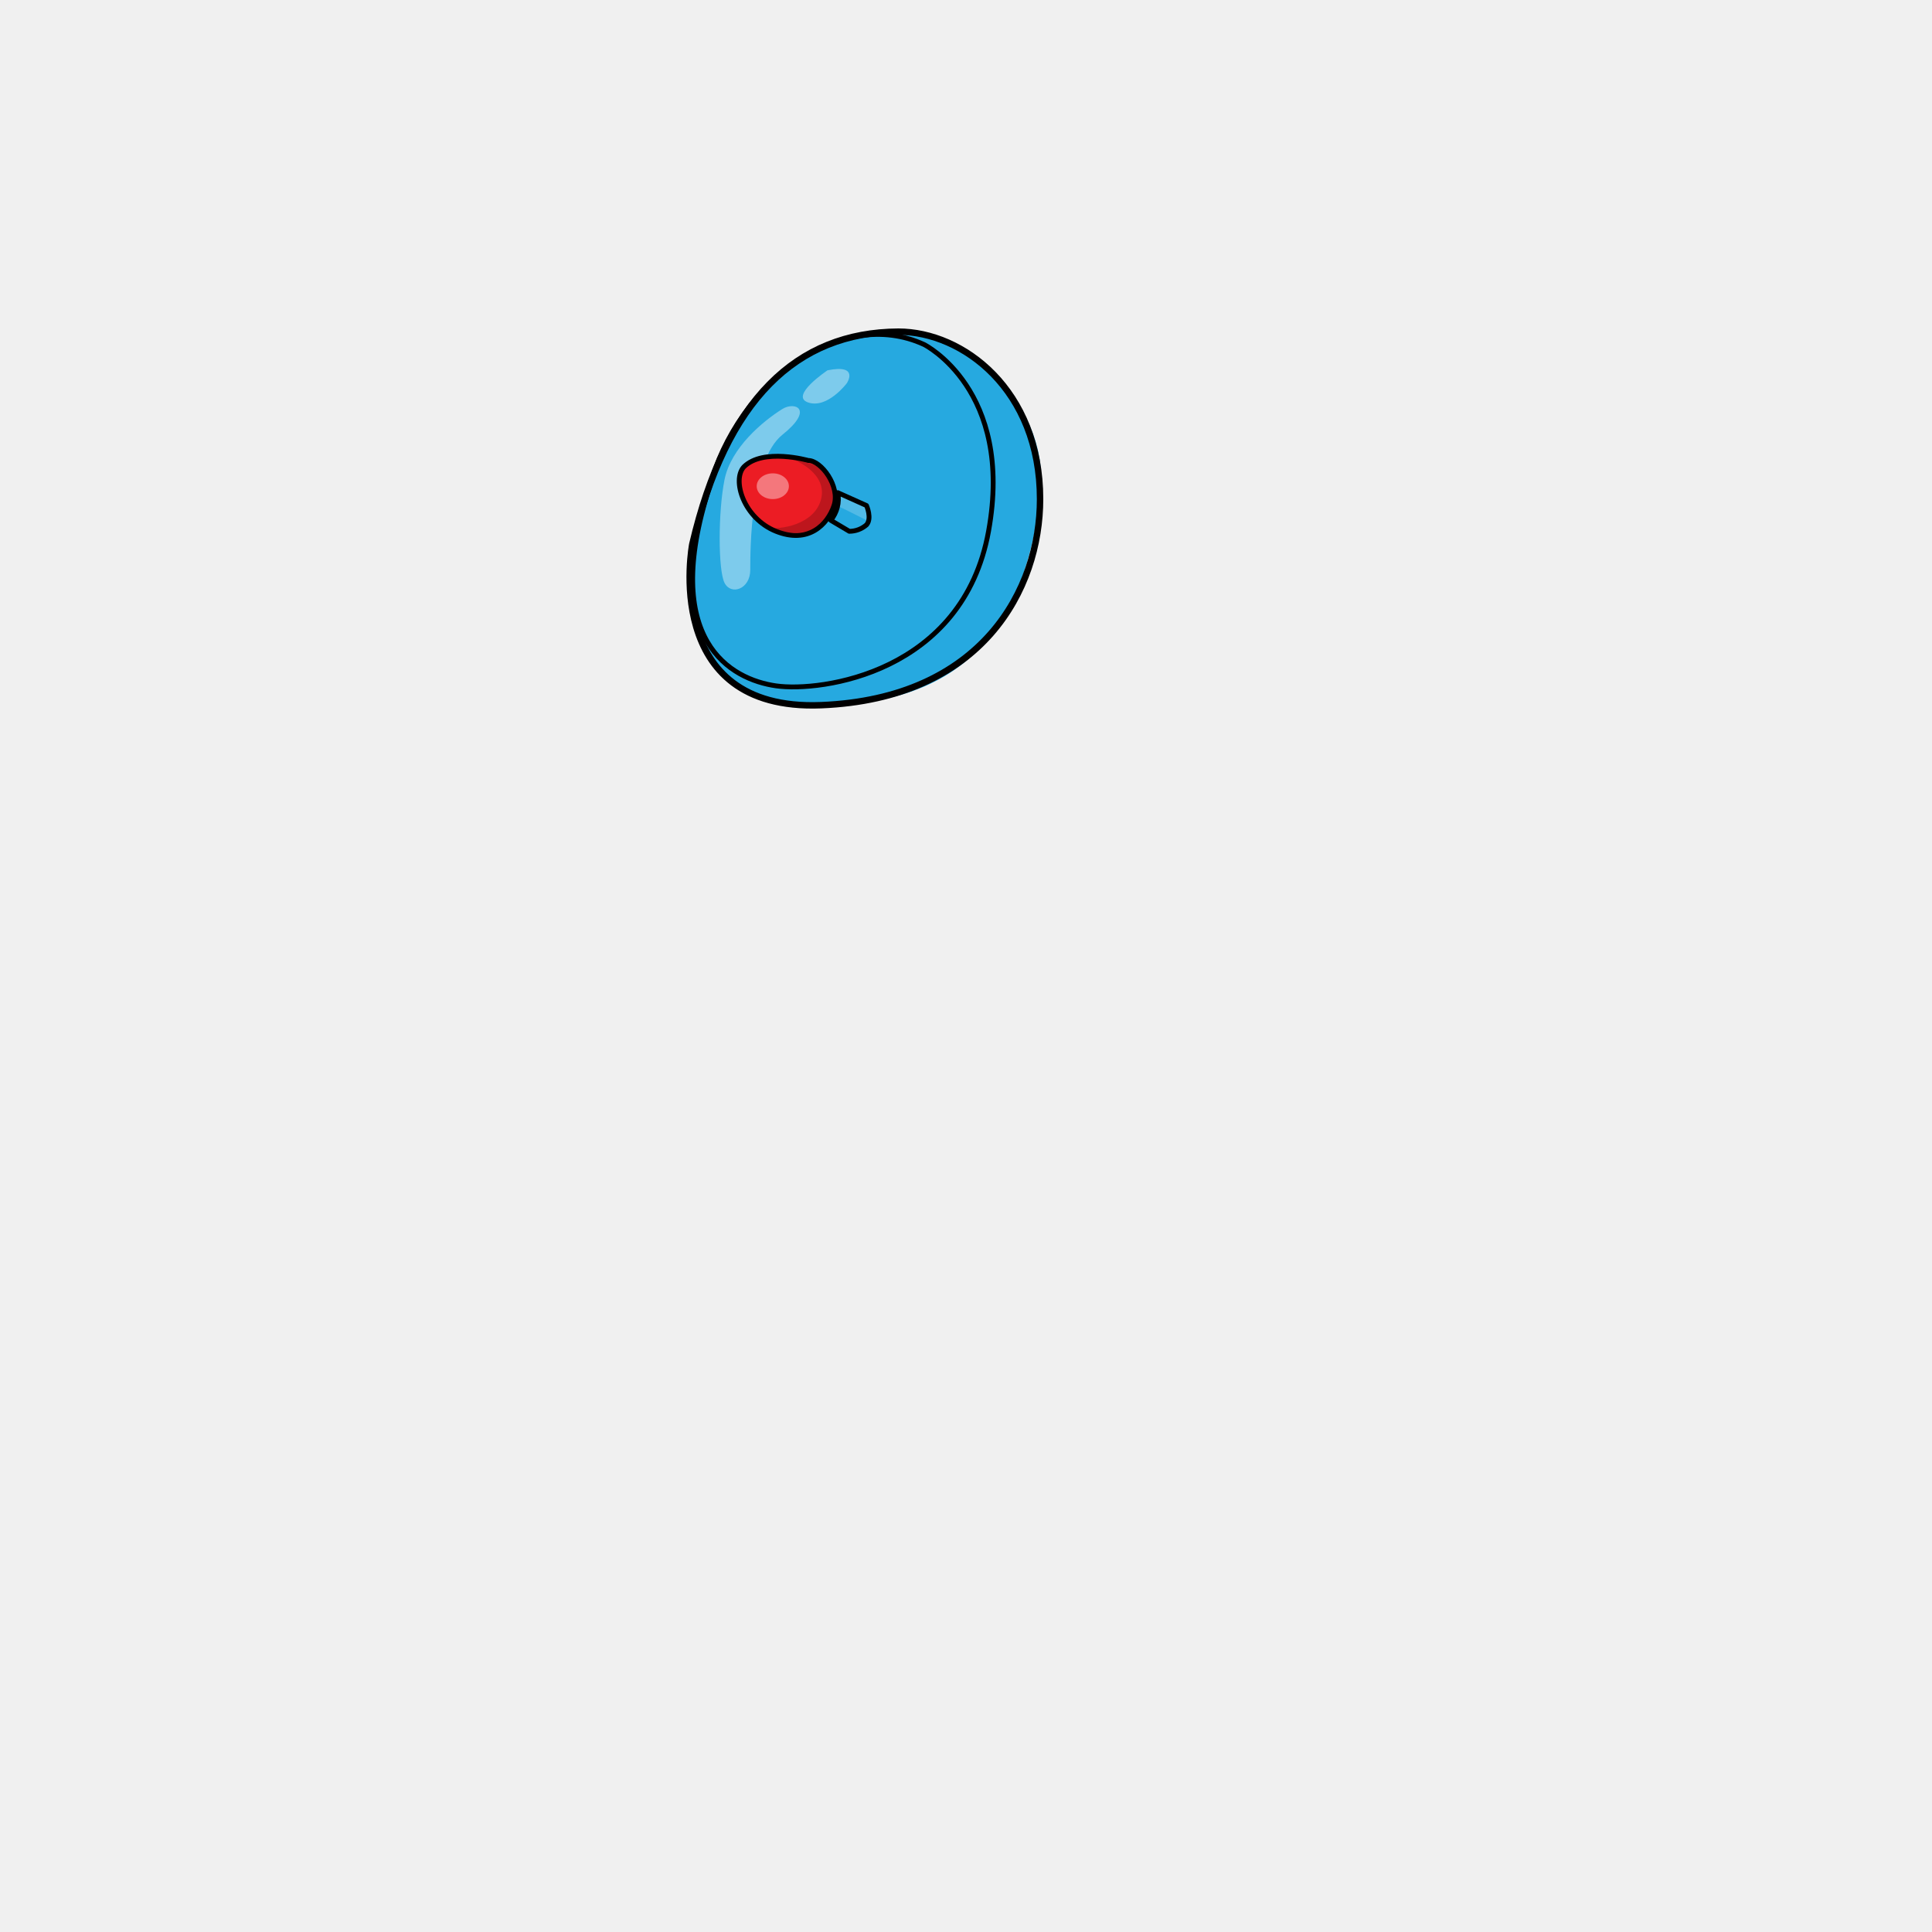
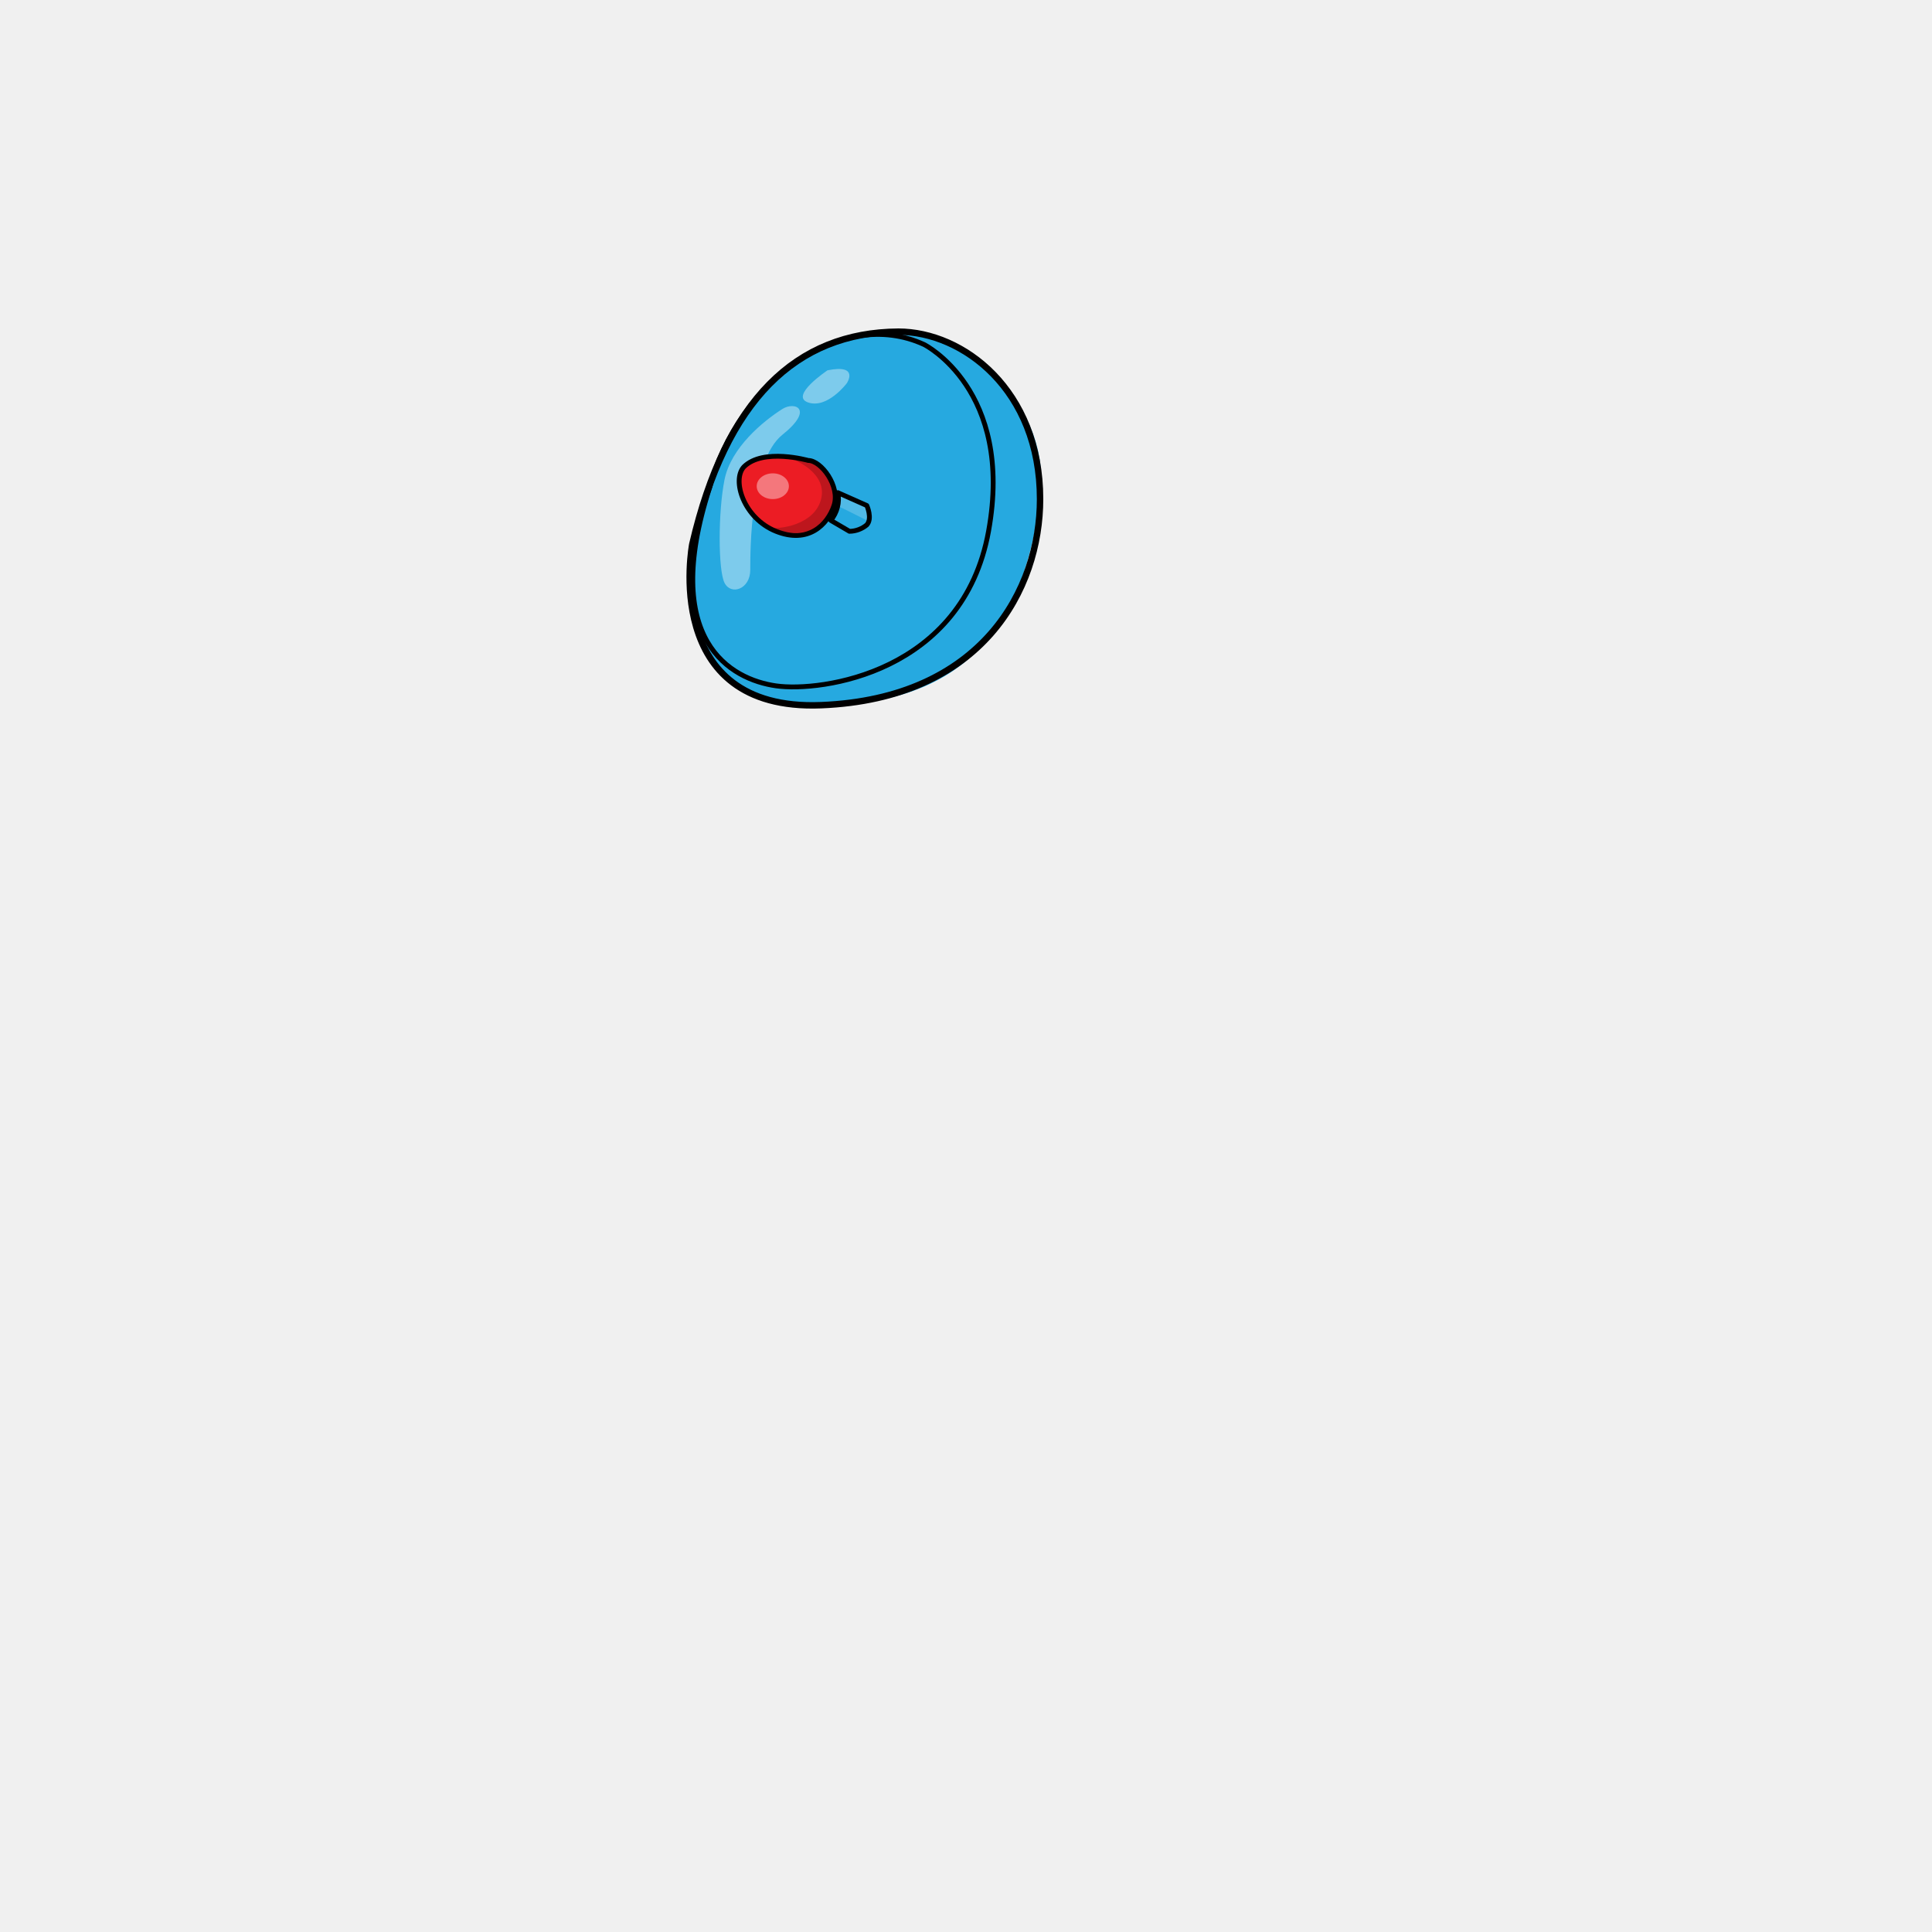
- <svg xmlns="http://www.w3.org/2000/svg" viewBox="0 0 300 300">
-   <defs>
-     <style>.cls-1{fill:#26a9e0;}.cls-2,.cls-3{fill:none;stroke-linecap:round;stroke-linejoin:round;}.cls-2,.cls-3,.cls-5{stroke:#000;}.cls-3,.cls-5{stroke-width:0.75px;}.cls-4,.cls-6{fill:#fff;}.cls-4{fill-opacity:0.4;}.cls-5{fill:#ec1c24;stroke-miterlimit:10;}.cls-6,.cls-7{fill-opacity:0.2;}</style>
-   </defs>
+ <svg xmlns="http://www.w3.org/2000/svg" version="1.1" id="Layer_1" x="0px" y="0px" viewBox="0 0 300 300" style="enable-background:new 0 0 300 300;" xml:space="preserve">
+   <style type="text/css">
+ 	.st0{fill:#26A9E0;}
+ 	.st1{fill:none;stroke:#000000;stroke-linecap:round;stroke-linejoin:round;}
+ 	.st2{fill:none;stroke:#000000;stroke-width:0.75;stroke-linecap:round;stroke-linejoin:round;}
+ 	.st3{fill:#FFFFFF;fill-opacity:0.4;}
+ 	.st4{fill:#EC1C24;stroke:#000000;stroke-width:0.75;stroke-miterlimit:10;}
+ 	.st5{fill:#FFFFFF;fill-opacity:0.2;}
+ 	.st6{fill-opacity:0.2;}
+ </style>
  <g id="accessory_05">
-     <path id="fill_color" data-name="fill color" class="cls-1" d="M139.5,51.5s-24-2-32,33c0,0-6,25,20,25s32-17,34-32S149.5,51.5,139.5,51.5Z" />
-     <path class="cls-2" d="M139.5,51.5c-15.88.08-26.77,10.62-32,33,0,0-5,26,20,25s34-18,34-32C161.5,60.5,149.5,51.5,139.5,51.5Z" />
-     <path class="cls-3" d="M143.5,53.5s14,7,10,29-26,25-33,24-18-7-10.34-30.84C114.5,59.5,130.5,47.5,143.5,53.5Z" />
-     <path class="cls-4" d="M121.5,63.5c-3,1.87-8,6-9,11s-1,14,0,16,4,1,4-2,0-17,5-21S123.4,62.32,121.5,63.5Z" />
-     <path class="cls-4" d="M128.5,57.5s-6,4-3,5,6-3,6-3S133.5,56.5,128.5,57.5Z" />
-     <path class="cls-5" d="M125.5,71.5s-7-2-10,1c-1.88,2.07,0,8,5,10s8-1,9-4S127.5,71.5,125.5,71.5Z" />
-     <polygon class="cls-6" points="131 79 135 81 134.62 78.67 130.38 76.63 130.06 78.6 131 79" />
-     <path class="cls-3" d="M130.09,76.5l4.46,2s.89,2,0,3a4.07,4.07,0,0,1-2.67,1L129,80.79A5.22,5.22,0,0,0,130.09,76.5Z" />
-     <ellipse class="cls-4" cx="120" cy="75.5" rx="2.5" ry="2" />
-     <path class="cls-7" d="M123.5,71.5s5,2,4,6-6.49,4.82-8.25,4.41,7.54,3.33,9.89-2.54S127,72,123.5,71.5Z" />
+     <path id="fill_color" class="st0" d="M139.5,51.5c0,0-24-2-32,33c0,0-6,25,20,25s32-17,34-32S149.5,51.5,139.5,51.5z" />
+     <path class="st1" d="M139.5,51.5c-15.9,0.1-26.8,10.6-32,33c0,0-5,26,20,25s34-18,34-32C161.5,60.5,149.5,51.5,139.5,51.5z" />
+     <path class="st2" d="M143.5,53.5c0,0,14,7,10,29s-26,25-33,24s-18-7-10.3-30.8C114.5,59.5,130.5,47.5,143.5,53.5z" />
+     <path class="st3" d="M121.5,63.5c-3,1.9-8,6-9,11s-1,14,0,16s4,1,4-2s0-17,5-21S123.4,62.3,121.5,63.5z" />
+     <path class="st3" d="M128.5,57.5c0,0-6,4-3,5s6-3,6-3S133.5,56.5,128.5,57.5z" />
+     <path class="st4" d="M125.5,71.5c0,0-7-2-10,1c-1.9,2.1,0,8,5,10s8-1,9-4S127.5,71.5,125.5,71.5z" />
+     <polygon class="st5" points="131,79 135,81 134.6,78.7 130.4,76.6 130.1,78.6  " />
+     <path class="st2" d="M130.1,76.5l4.5,2c0,0,0.9,2,0,3c-0.7,0.6-1.7,1-2.7,1l-2.9-1.7C130,79.6,130.4,78,130.1,76.5z" />
+     <ellipse class="st3" cx="120" cy="75.5" rx="2.5" ry="2" />
+     <path class="st6" d="M123.5,71.5c0,0,5,2,4,6s-6.5,4.8-8.2,4.4s7.5,3.3,9.9-2.5C131.5,73.5,126.2,71.3,123.5,71.5z" />
  </g>
</svg>
